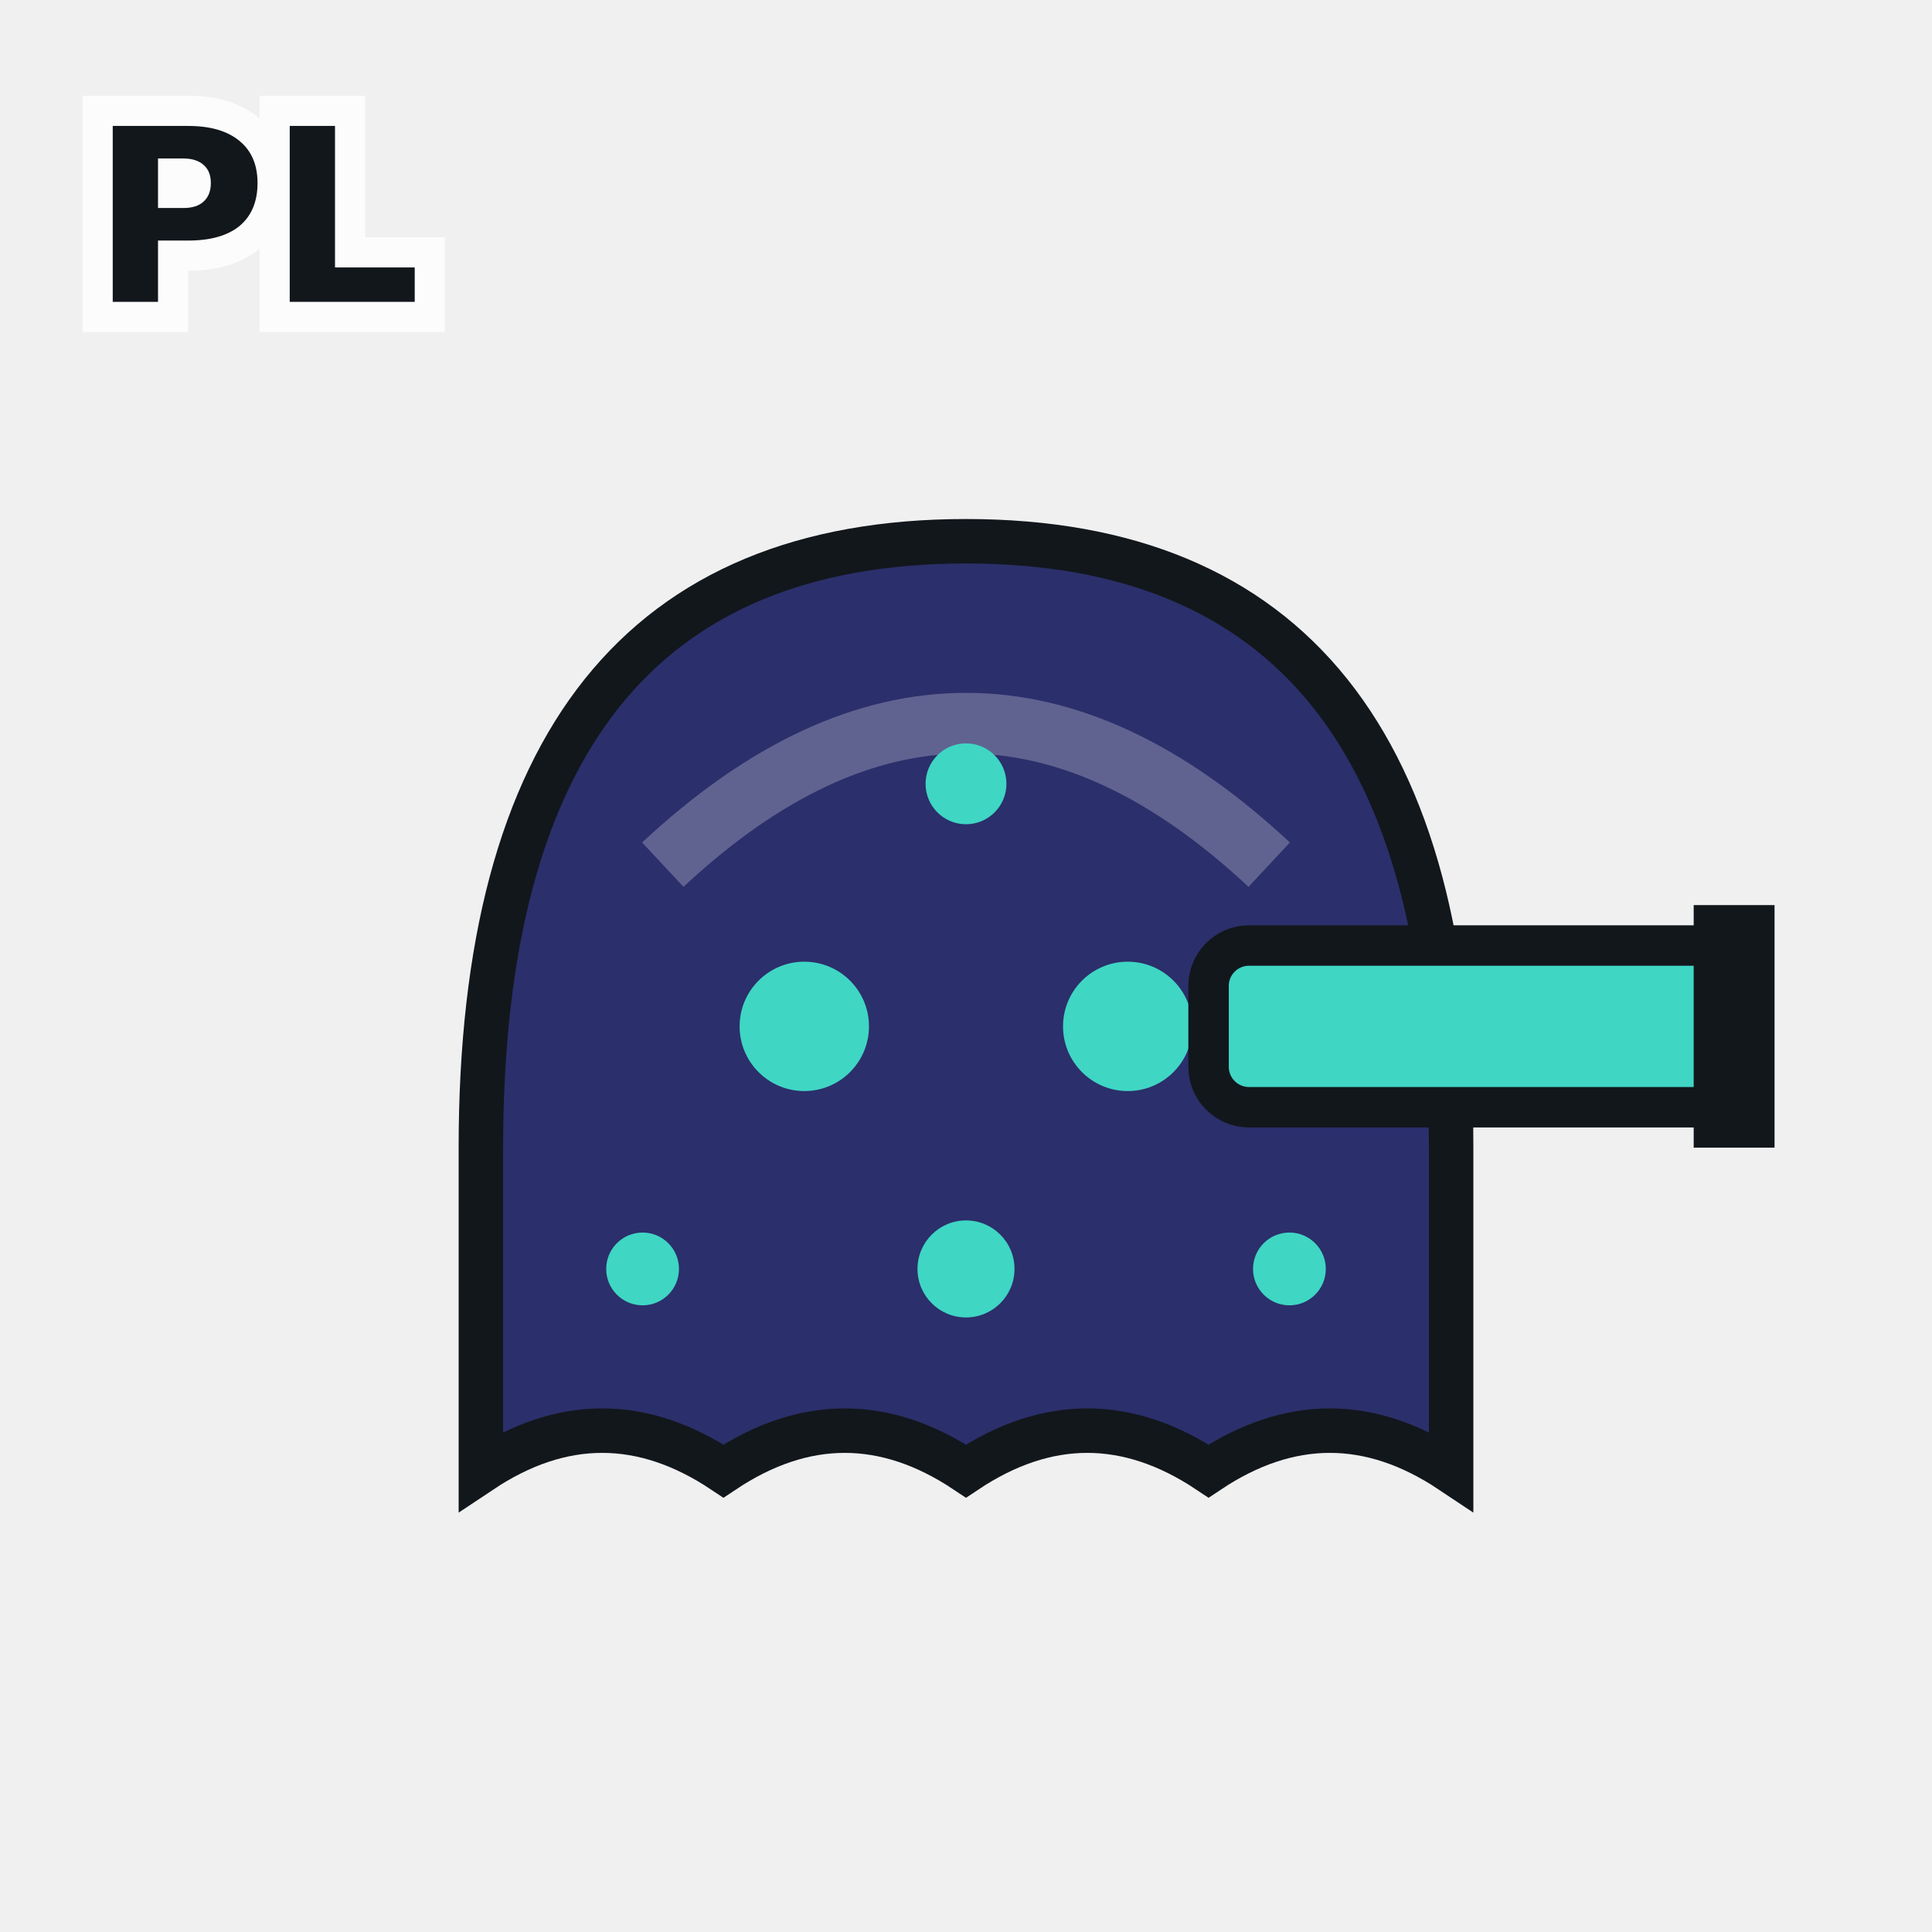
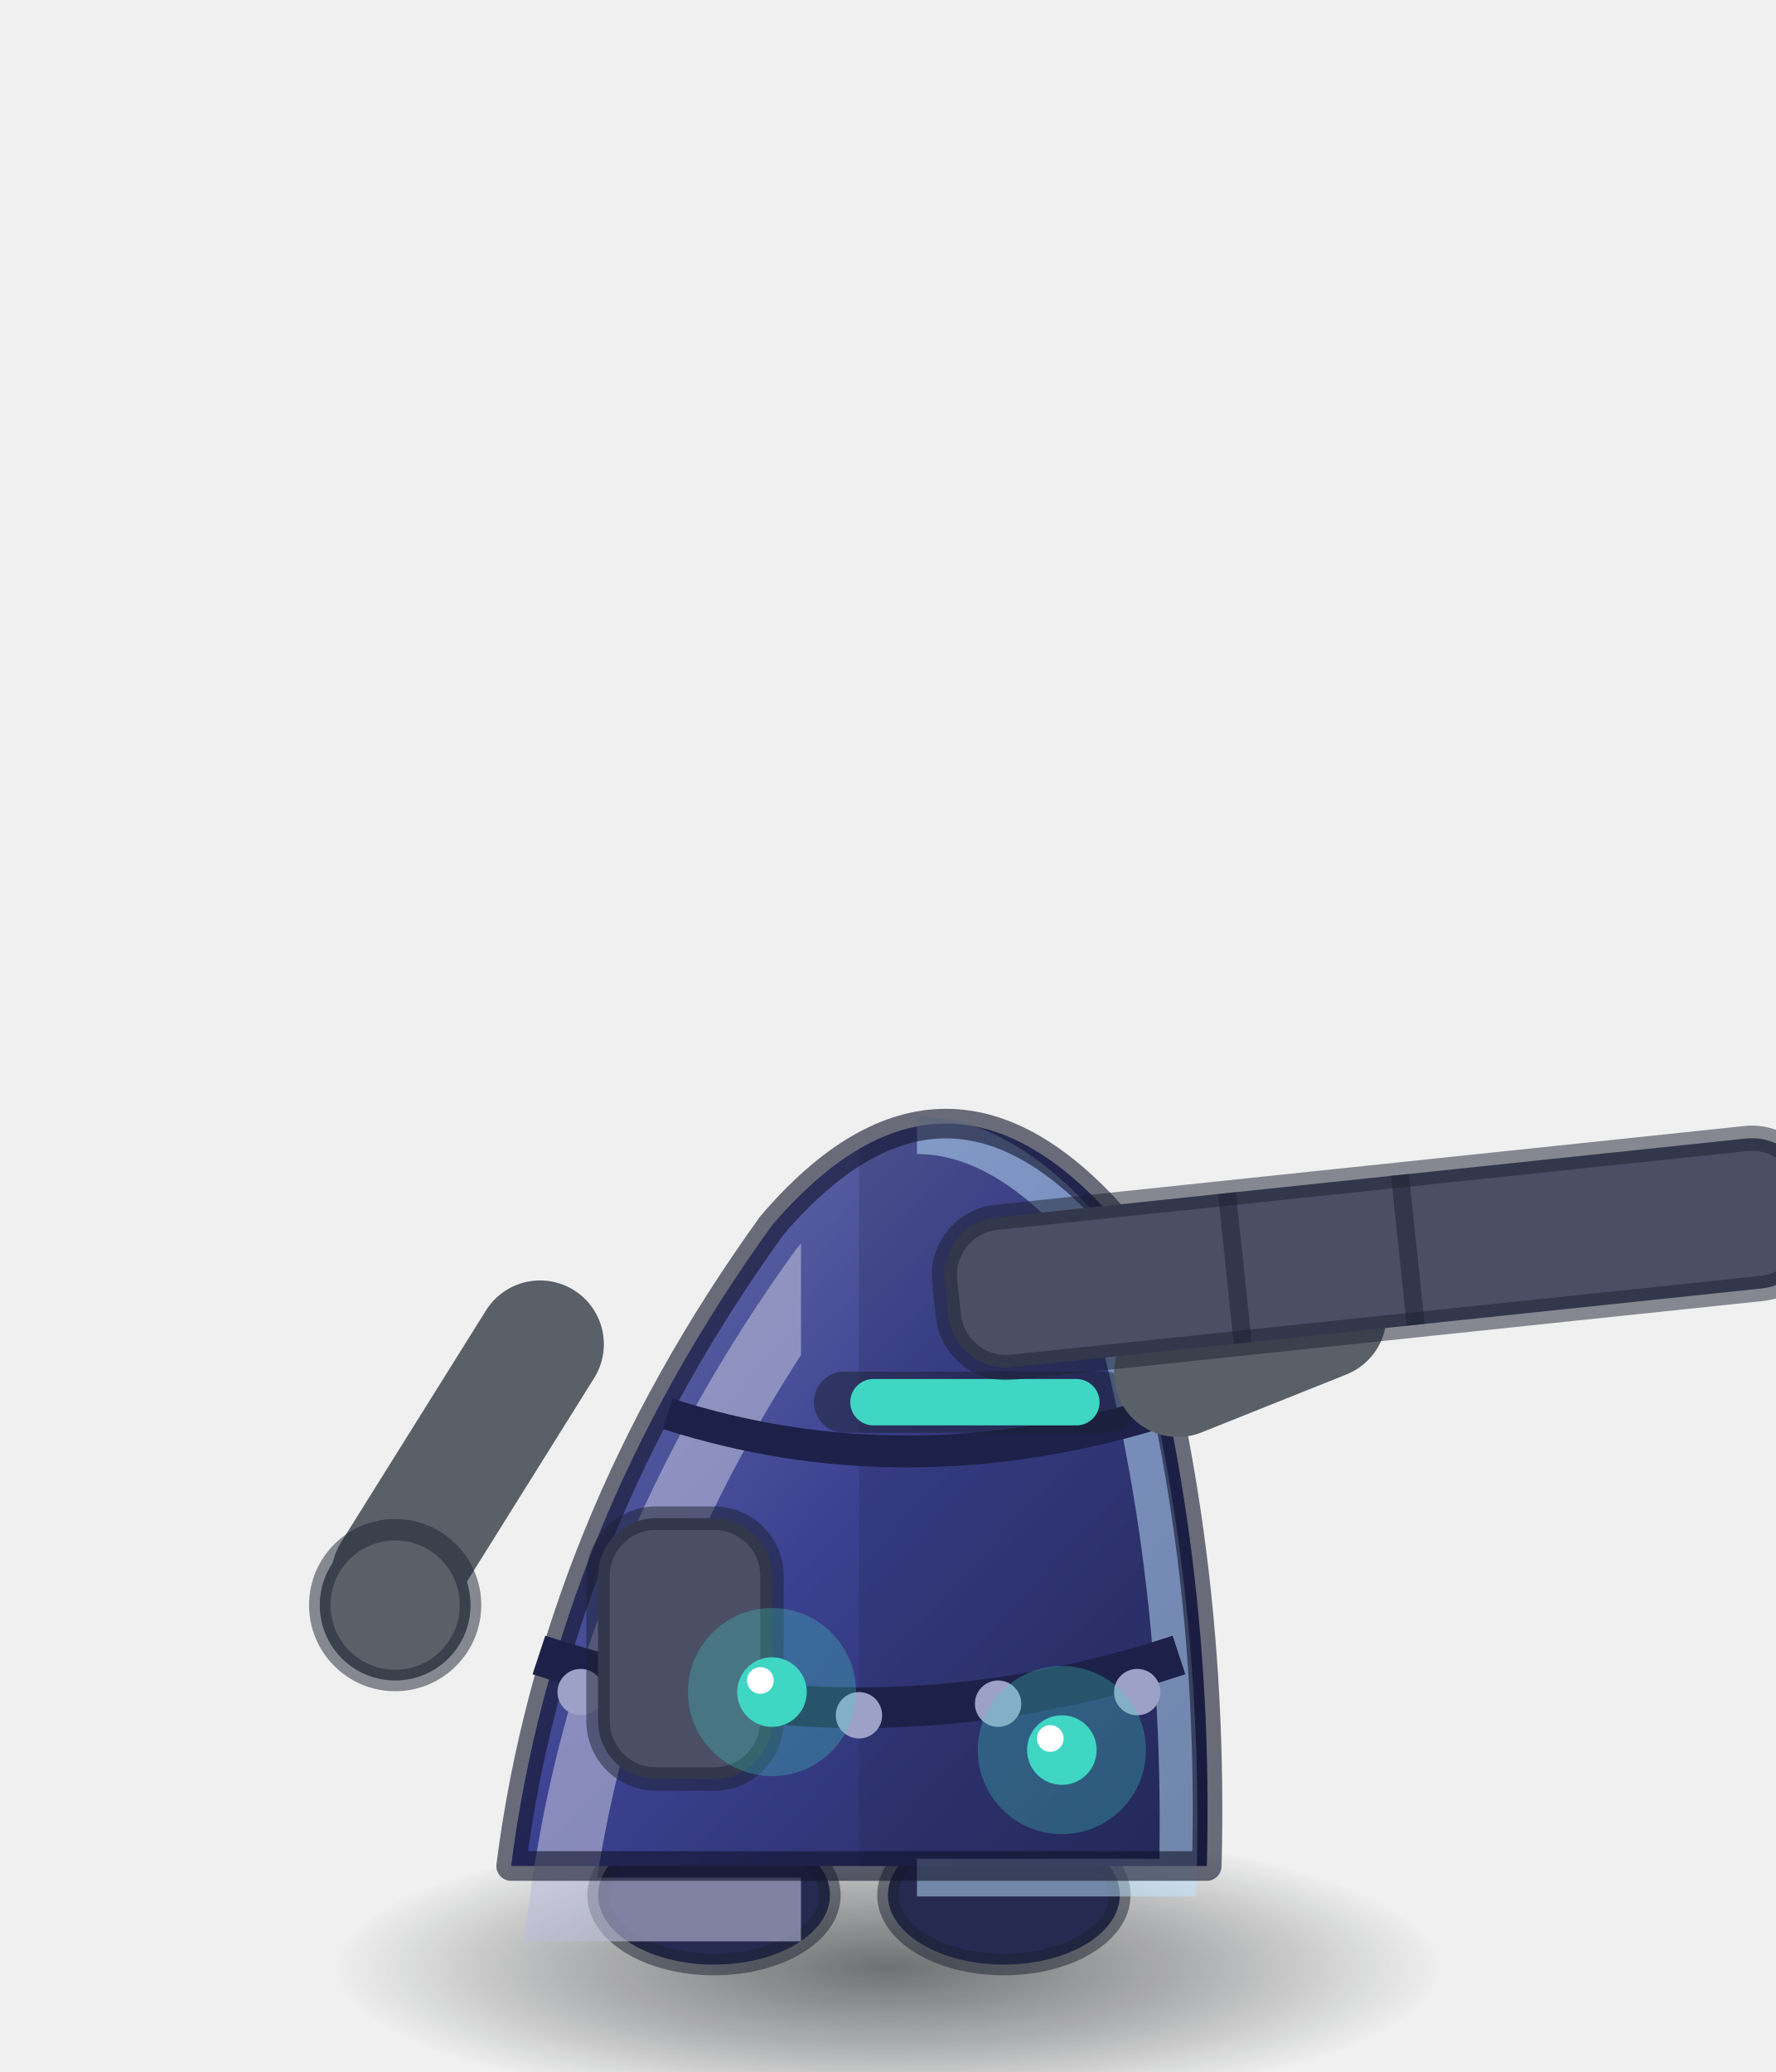
- <svg xmlns="http://www.w3.org/2000/svg" width="64" height="64" viewBox="0 0 64 64">
-   <g transform="translate(32,34) rotate(0) scale(0.930,0.930)">
-     <g transform="scale(.72)">
-       <g>
-         <path d="M-24 22 L-24 6 Q-24 -24 0 -24 Q24 -24 24 6 L24 22 Q18 18 12 22 Q6 18 0 22 Q-6 18 -12 22 Q-18 18 -24 22Z" fill="#2b2f6b" stroke="#12171c" stroke-width="2.2" />
-         <path d="M-15 -8 Q0 -22 15 -8" fill="none" stroke="#606390" stroke-width="3" />
-         <circle cx="-8" cy="0" r="3.2" fill="#3fd6c4" />
-         <circle cx="8" cy="0" r="3.2" fill="#3fd6c4" />
-         <circle cx="0" cy="-12" r="2" fill="#3fd6c4" />
-         <circle cx="-16" cy="12" r="1.8" fill="#3fd6c4" />
-         <circle cx="16" cy="12" r="1.8" fill="#3fd6c4" />
-         <circle cx="0" cy="12" r="2.4" fill="#3fd6c4" />
-         <rect x="12" y="-4" width="26" height="8" rx="2" fill="#3fd6c4" stroke="#12171c" stroke-width="2" />
-         <rect x="36" y="-6" width="4" height="12" fill="#12171c" />
-       </g>
+ <svg xmlns="http://www.w3.org/2000/svg" width="96" height="112" viewBox="0 0 96 112">
+   <defs>
+     <radialGradient id="shadowg">
+       <stop offset="0" stop-color="#05080c" stop-opacity=".55" />
+       <stop offset=".6" stop-color="#05080c" stop-opacity=".25" />
+       <stop offset="1" stop-color="#05080c" stop-opacity="0" />
+     </radialGradient>
+   </defs>
+   <g transform="translate(48,104) scale(1.567)">
+     <ellipse cx="0" cy="1.5" rx="19" ry="5" fill="url(#shadowg)" />
+     <ellipse cx="-6" cy="-1" rx="4" ry="2.4" fill="#262a50" stroke="#1b2130" stroke-opacity=".5" stroke-width="0.74" />
+     <ellipse cx="4" cy="-1" rx="4" ry="2.4" fill="#262a50" stroke="#1b2130" stroke-opacity=".5" stroke-width="0.74" />
+     <linearGradient id="k436" x1="0" y1="0" x2="1" y2="1">
+       <stop offset="0" stop-color="#7176af" />
+       <stop offset=".5" stop-color="#3b4190" />
+       <stop offset="1" stop-color="#242859" />
+     </linearGradient>
+     <clipPath id="k433">
+       <rect x="-1" y="-90" width="120" height="180" />
+     </clipPath>
+     <clipPath id="k434">
+       <rect x="-120" y="-90" width="117" height="180" />
+     </clipPath>
+     <clipPath id="k435">
+       <rect x="1" y="-90" width="120" height="180" />
+     </clipPath>
+     <path d="M-13 -2Q-11.5 -13.7 -4.0 -24.1Q2 -31.12 8.0 -24.1Q11.3 -13.7 11 -2Z" fill="url(#k436)" />
+     <path d="M-13 -2Q-11.5 -13.7 -4.0 -24.1Q2 -31.12 8.0 -24.1Q11.3 -13.7 11 -2Z" fill="#1d2048" opacity="0.21" clip-path="url(#k433)" />
+     <g clip-path="url(#k434)">
+       <path d="M-13 -2Q-11.5 -13.7 -4.0 -24.1Q2 -31.12 8.0 -24.1Q11.3 -13.7 11 -2Z" fill="none" stroke="#babcd8" stroke-width="2.2" opacity=".6" transform="translate(1.7 1.5)" />
    </g>
+     <g clip-path="url(#k435)">
+       <path d="M-13 -2Q-11.5 -13.7 -4.0 -24.1Q2 -31.12 8.0 -24.1Q11.3 -13.7 11 -2Z" fill="none" stroke="#bfe6ff" stroke-width="1.3" opacity=".5" transform="translate(-1 0.4)" />
+     </g>
+     <path d="M-13 -2Q-11.5 -13.7 -4.0 -24.1Q2 -31.12 8.0 -24.1Q11.3 -13.7 11 -2Z" fill="none" stroke="#11132b" stroke-opacity=".6" stroke-width="1.02" stroke-linejoin="round" />
+     <path d="M-12.04 -9.28Q-1 -5.64 10.04 -9.28" stroke="#1d2048" stroke-width="1.4" fill="none" />
+     <path d="M-7.6 -17.6Q0.5 -15.0 9.2 -17.6" stroke="#1d2048" stroke-width="1.1" fill="none" />
+     <circle cx="-10.6" cy="-8.0" r="0.8" fill="#9da0c7" />
+     <circle cx="-5.8" cy="-7.6" r="0.8" fill="#9da0c7" />
+     <circle cx="-1.0" cy="-7.2" r="0.8" fill="#9da0c7" />
+     <circle cx="3.8" cy="-7.6" r="0.8" fill="#9da0c7" />
+     <circle cx="8.6" cy="-8.0" r="0.8" fill="#9da0c7" />
+     <path d="M-1.5 -18H7.5" stroke="#1b2130" stroke-opacity=".5" stroke-width="2.11" stroke-linecap="round" />
+     <path d="M-0.5 -18H6.5" stroke="#3fd6c4" stroke-width="1.6" stroke-linecap="round" />
+     <rect x="-10" y="-14" width="6" height="9" rx="2" fill="#4a4f66" stroke="#1b2130" stroke-opacity=".5" stroke-width="0.81" />
+     <path d="M-12.0 -20.0L-17.0 -12.0" stroke="#1b2130" stroke-opacity=".5" stroke-width="3.84" stroke-linecap="round" fill="none" />
+     <path d="M-12.0 -20.0L-17.0 -12.0" stroke="#5a6068" stroke-width="4.4" stroke-linecap="round" fill="none" />
+     <circle cx="-17.0" cy="-11.0" r="2.6" fill="#5a6068" stroke="#1b2130" stroke-opacity=".5" stroke-width="0.74" opacity="1" />
+     <path d="M10.0 -19.0L15.0 -21.0" stroke="#1b2130" stroke-opacity=".5" stroke-width="3.84" stroke-linecap="round" fill="none" />
+     <path d="M10.0 -19.0L15.0 -21.0" stroke="#5a6068" stroke-width="4.4" stroke-linecap="round" fill="none" />
+     <g transform="translate(6 -22) rotate(-6)">
+       <rect x="-4" y="-2.6" width="30" height="5.2" rx="2" fill="#4a4f66" stroke="#1b2130" stroke-opacity=".5" stroke-width="0.87" />
+       <path d="M26 -3L44 0L26 3Z" fill="#cfeaf0" stroke="#1b2130" stroke-opacity=".5" stroke-width="0.81" stroke-linejoin="round" />
+       <path d="M6 -2.6V2.6M12 -2.6V2.6" stroke="#1b2130" stroke-opacity=".5" stroke-width="0.62" />
+     </g>
+     <circle cx="36.0" cy="-24.0" r="4.3" fill="#3fd6c4" opacity=".28" />
+     <circle cx="36.0" cy="-24.0" r="1.8" fill="#3fd6c4" />
+     <circle cx="35.5" cy="-24.5" r="0.68" fill="#fff" />
+     <circle cx="-4.0" cy="-8.0" r="2.9" fill="#3fd6c4" opacity=".28" />
+     <circle cx="-4.0" cy="-8.0" r="1.2" fill="#3fd6c4" />
+     <circle cx="-4.4" cy="-8.4" r="0.46" fill="#fff" />
+     <circle cx="6.0" cy="-6.0" r="2.9" fill="#3fd6c4" opacity=".28" />
+     <circle cx="6.0" cy="-6.0" r="1.2" fill="#3fd6c4" />
+     <circle cx="5.6" cy="-6.4" r="0.46" fill="#fff" />
  </g>
-   <text x="3" y="10" font-family="Verdana,DejaVu Sans,sans-serif" font-size="8" font-weight="700" fill="#12171c" stroke="#fff" stroke-width="2" stroke-opacity=".8" paint-order="stroke">PL</text>
</svg>
